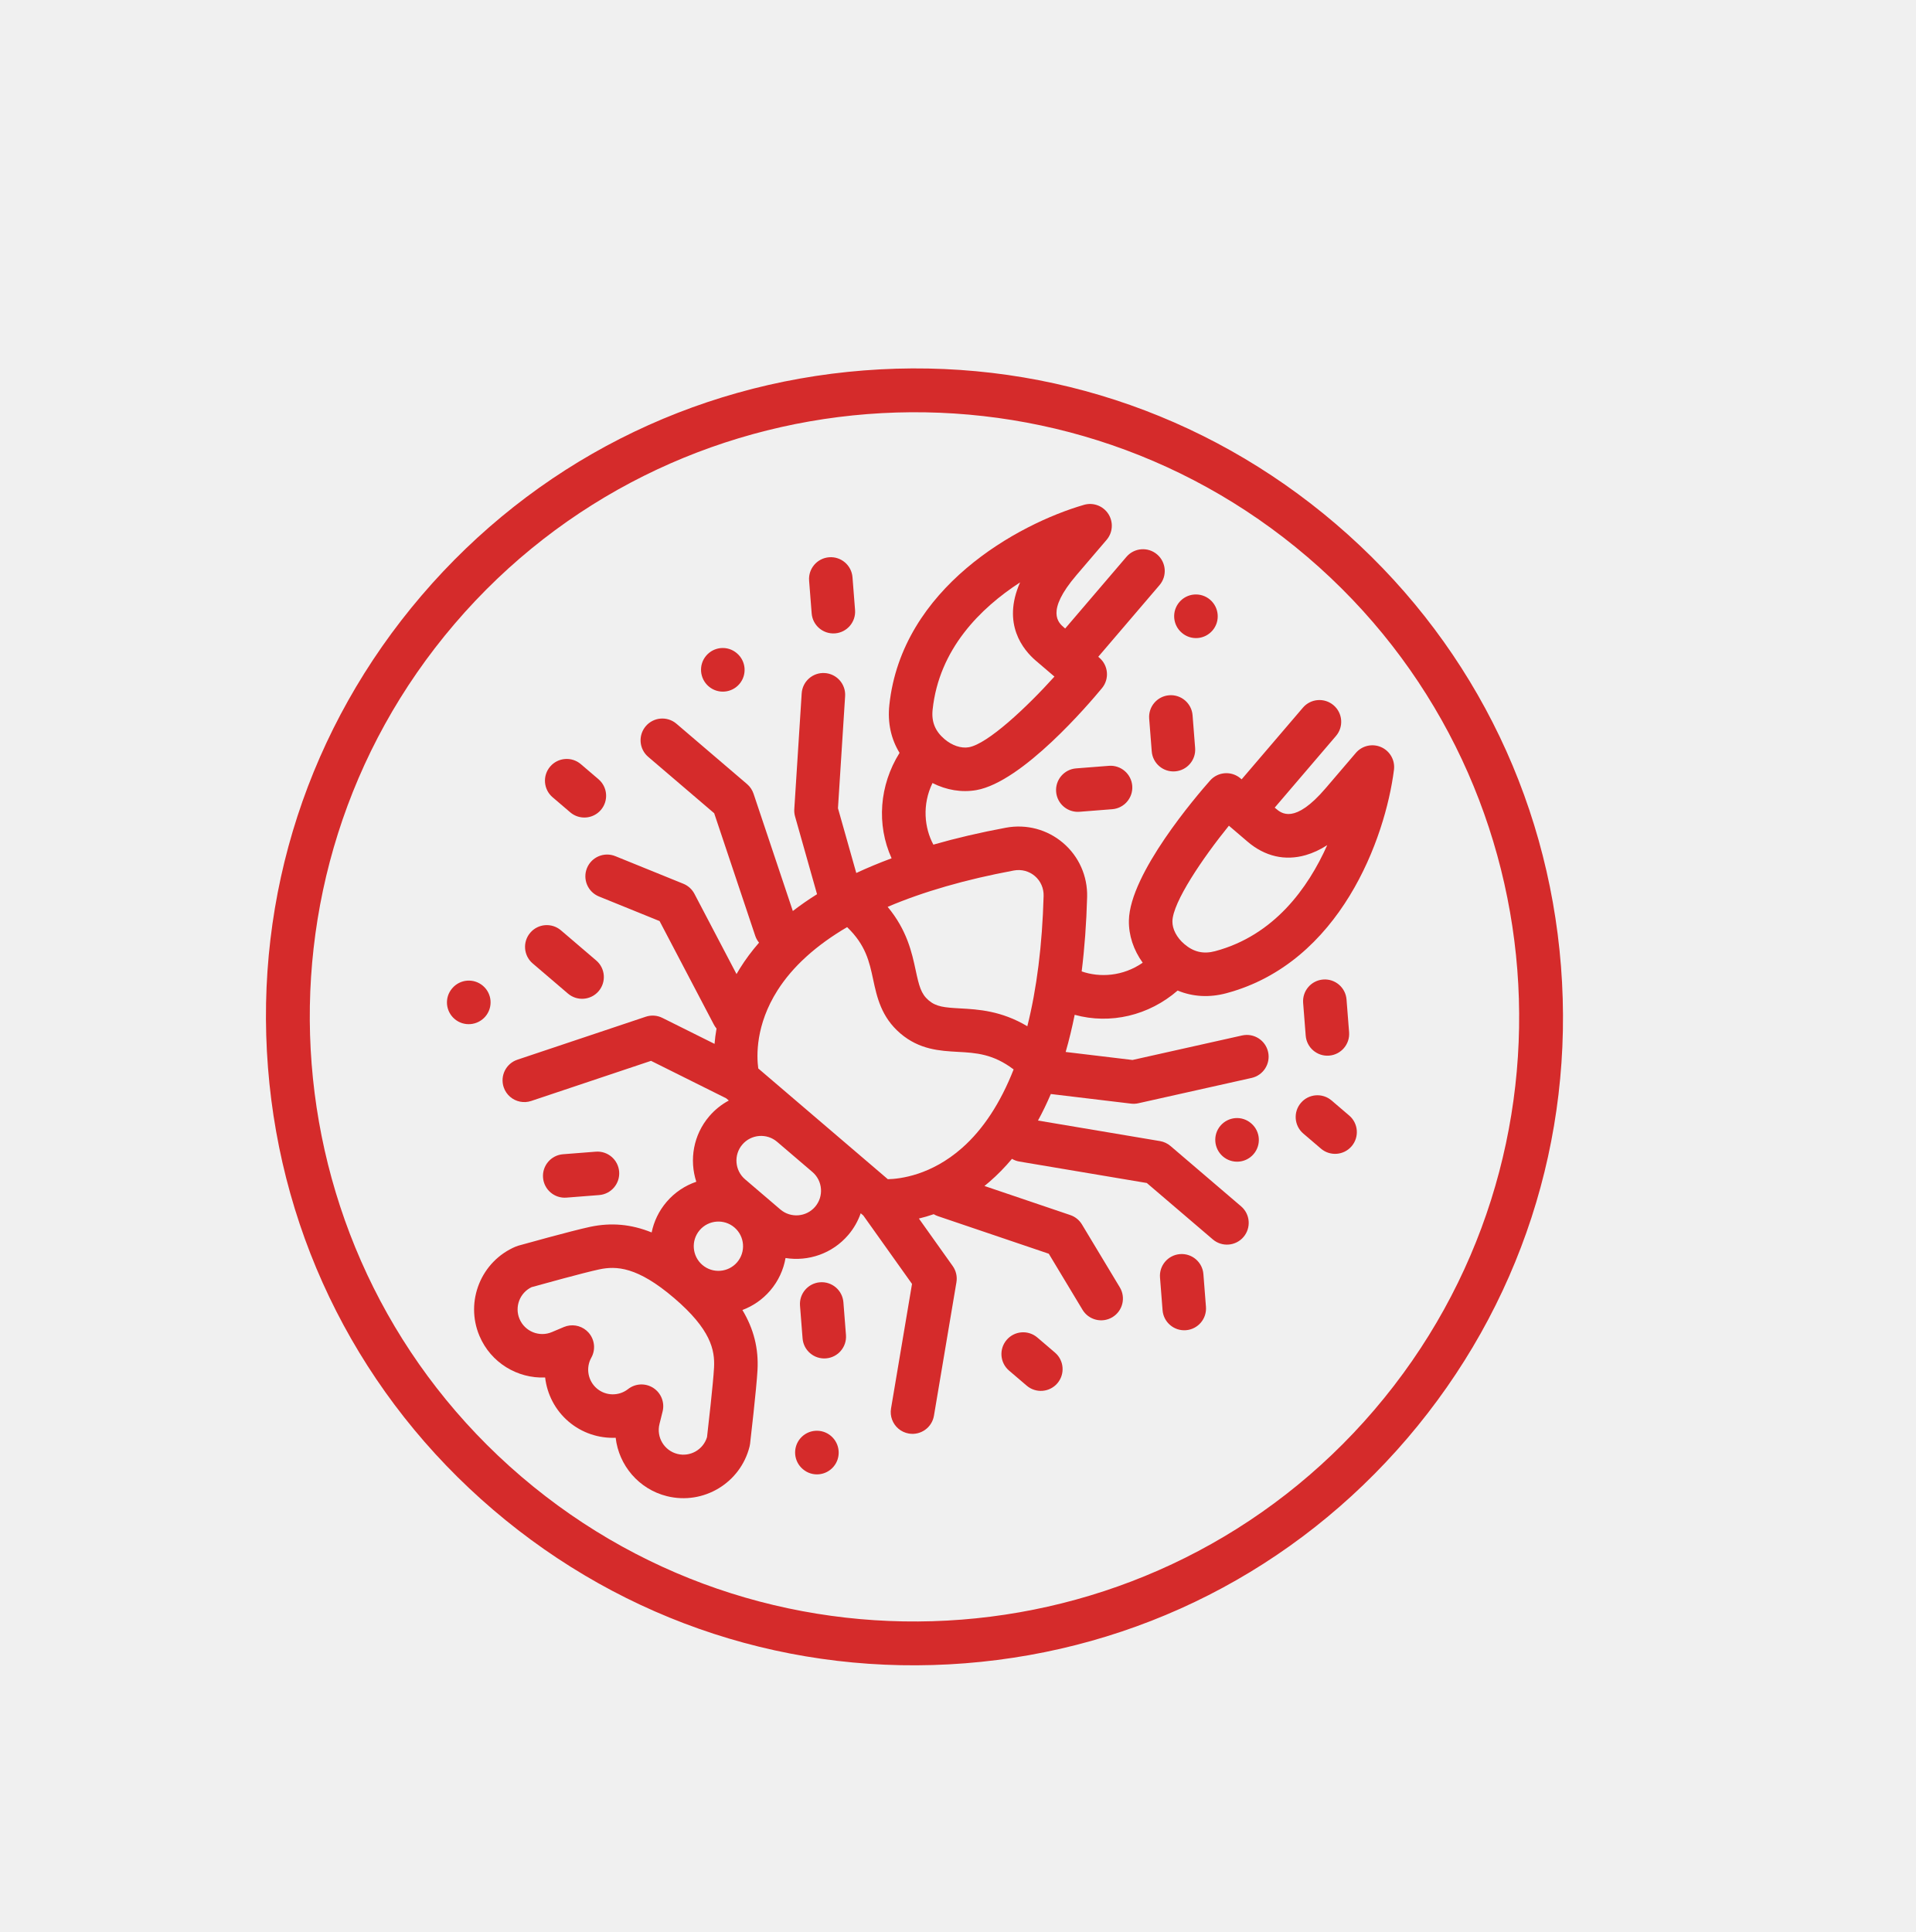
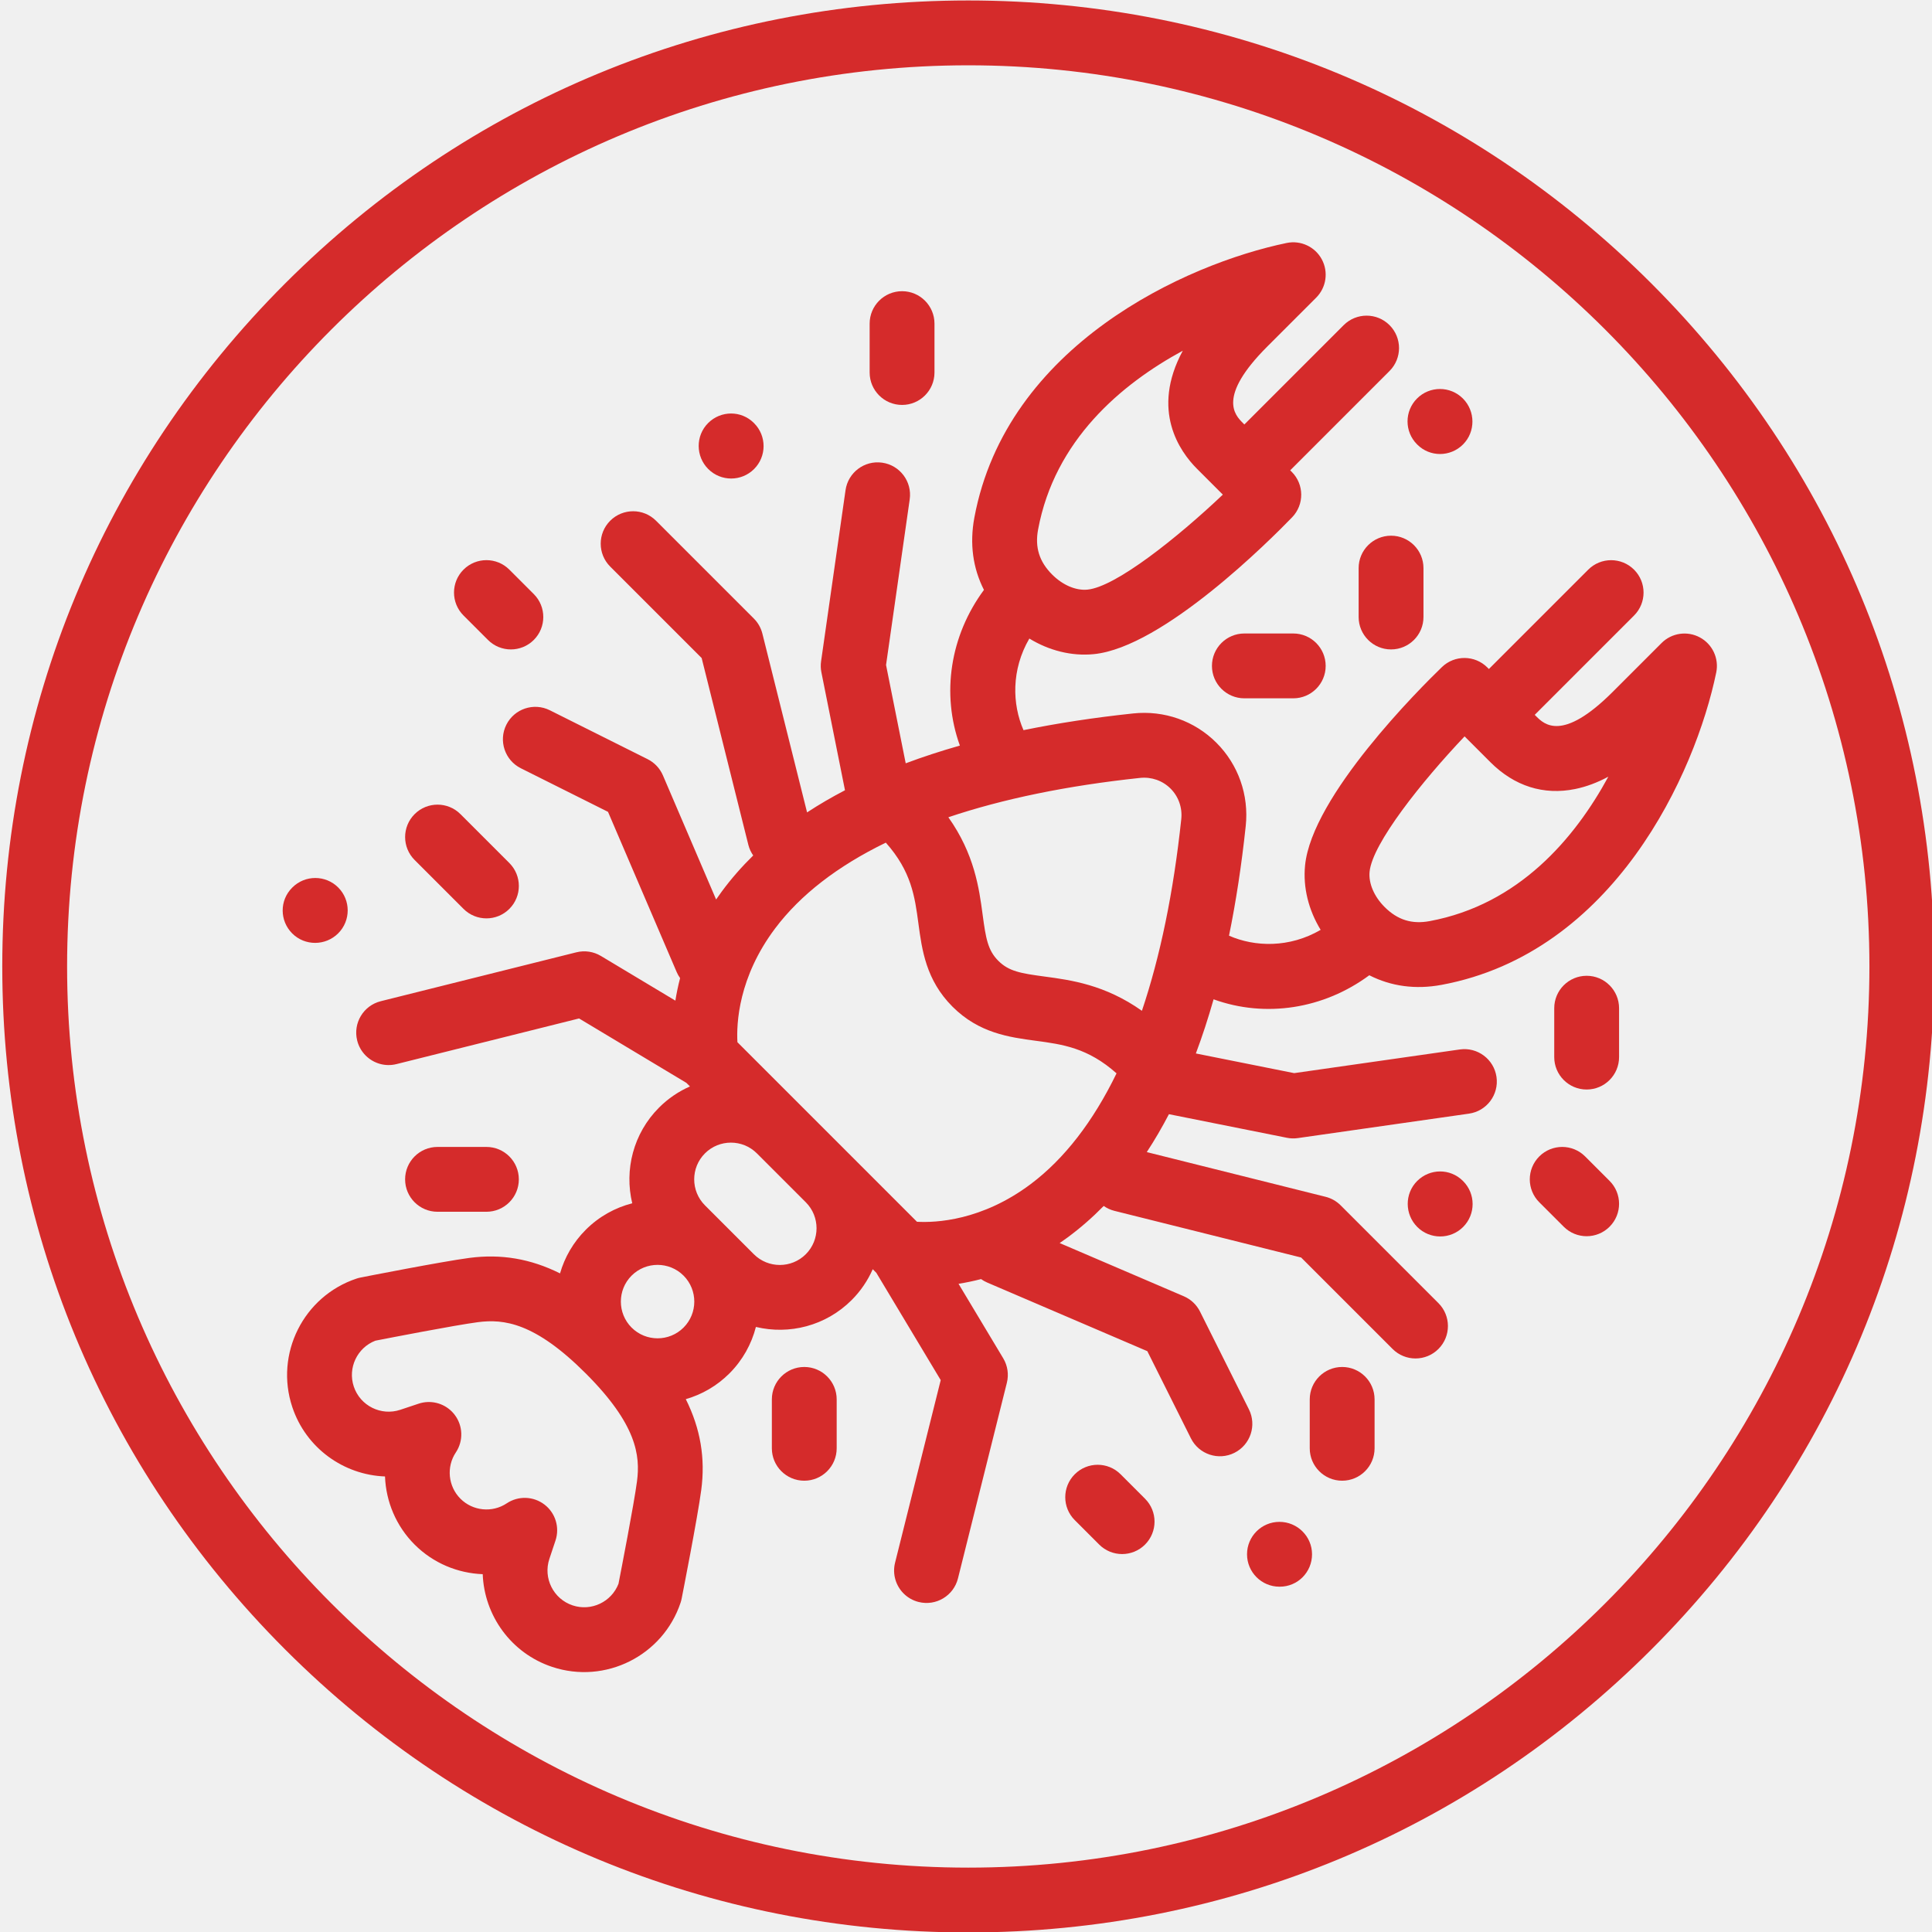
- <svg xmlns="http://www.w3.org/2000/svg" width="579" height="584" viewBox="0 0 579 584" fill="none">
+ <svg xmlns="http://www.w3.org/2000/svg" width="392" height="392" viewBox="0 0 392 392" fill="none">
  <g clip-path="url(#clip0)">
-     <path d="M471.793 292.08C467.707 239.886 443.541 192.408 403.746 158.39C363.95 124.373 313.29 107.889 261.096 111.975C208.903 116.06 161.425 140.227 127.408 180.022C93.39 219.818 76.906 270.478 80.992 322.671C85.078 374.865 109.244 422.343 149.039 456.36C188.835 490.378 239.495 506.862 291.689 502.776C343.882 498.69 391.36 474.524 425.377 434.729C459.395 394.933 475.879 344.273 471.793 292.08ZM157.587 446.361C80.95 380.852 71.896 265.207 137.407 188.569C202.917 111.932 318.562 102.88 395.198 168.389C471.835 233.899 480.889 349.544 415.378 426.181C349.868 502.819 234.223 511.871 157.587 446.361Z" fill="#D52B2B" />
-     <path d="M338.453 389.134L327.013 370.126C326.212 368.794 324.963 367.788 323.489 367.288L297.542 358.495C298.052 358.085 298.56 357.662 299.067 357.222C301.479 355.136 303.741 352.821 305.861 350.292C306.527 350.681 307.266 350.969 308.072 351.105L346.614 357.595L366.561 374.645C369.322 377.005 373.473 376.681 375.834 373.919C378.194 371.158 377.869 367.006 375.108 364.646L353.777 346.412C352.871 345.638 351.771 345.124 350.596 344.925L313.72 338.715C315.111 336.185 316.402 333.509 317.601 330.696L341.839 333.601C342.58 333.689 343.33 333.652 344.057 333.489L378.289 325.834C381.834 325.041 384.065 321.524 383.273 317.98C382.48 314.436 378.963 312.204 375.419 312.996L342.285 320.407L322.088 317.986C323.117 314.416 324.024 310.669 324.813 306.753C335.606 309.726 347.225 306.978 355.932 299.42C360.514 301.318 365.514 301.609 370.701 300.217C405.075 290.992 418.69 253.428 421.316 232.687C421.681 229.804 420.112 227.021 417.452 225.847C414.794 224.671 411.68 225.378 409.791 227.588L400.674 238.254C391.272 249.252 387.301 245.858 385.606 244.409L385.272 244.124L403.792 222.459C406.153 219.697 405.827 215.546 403.066 213.186C400.305 210.826 396.154 211.15 393.793 213.912L375.274 235.576L374.941 235.291C372.213 232.96 368.119 233.245 365.741 235.933C361.688 240.514 341.454 264.083 341.199 278.243C341.118 282.734 342.605 287.176 345.373 291.006C339.345 295.189 332.329 295.521 326.928 293.635C327.801 286.61 328.352 279.131 328.573 271.193C328.749 264.87 326.107 258.898 321.324 254.81C316.542 250.722 310.232 249.042 304.014 250.2C296.207 251.652 288.906 253.361 282.104 255.316C279.405 250.275 278.643 243.296 281.835 236.694C286.049 238.832 290.669 239.609 295.092 238.831C309.041 236.375 329.175 212.72 333.069 208.004C335.354 205.237 334.999 201.149 332.271 198.817L331.938 198.532L350.457 176.868C352.817 174.106 352.492 169.955 349.731 167.595C346.97 165.234 342.818 165.559 340.458 168.321L321.939 189.985L321.605 189.7C319.91 188.251 315.939 184.857 325.341 173.858L334.458 163.192C336.347 160.983 336.561 157.797 334.986 155.353C333.41 152.91 330.418 151.791 327.628 152.601C307.548 158.422 272.56 177.716 268.797 213.107C268.228 218.448 269.293 223.342 271.882 227.572C265.772 237.347 264.865 249.249 269.477 259.445C265.731 260.834 262.169 262.314 258.801 263.886L253.267 244.311L255.431 210.43C255.662 206.804 252.911 203.679 249.286 203.447C245.662 203.216 242.535 205.967 242.303 209.592L240.068 244.598C240.02 245.343 240.099 246.089 240.303 246.807L246.944 270.298C244.351 271.919 241.909 273.611 239.626 275.379L227.753 239.919C227.374 238.789 226.695 237.783 225.79 237.008L204.458 218.774C201.697 216.414 197.546 216.738 195.185 219.5C192.825 222.262 193.15 226.413 195.911 228.773L215.858 245.824L228.267 282.887C228.527 283.662 228.926 284.347 229.413 284.945C227.244 287.432 225.31 290.027 223.625 292.733C223.27 293.304 222.931 293.872 222.605 294.438L209.882 270.175C209.158 268.798 207.97 267.72 206.53 267.136L185.973 258.794C182.607 257.427 178.771 259.049 177.405 262.414C176.039 265.78 177.662 269.615 181.026 270.982L199.351 278.419L215.779 309.743C216.002 310.168 216.269 310.555 216.564 310.908C216.275 312.535 216.083 314.085 215.968 315.541L200.196 307.682C198.635 306.904 196.828 306.778 195.174 307.333L156.383 320.321C152.939 321.475 151.082 325.201 152.234 328.646C152.626 329.818 153.318 330.805 154.193 331.554C155.891 333.005 158.287 333.555 160.56 332.794L196.768 320.67L219.494 331.997L220.276 332.665C218.088 333.838 216.076 335.424 214.368 337.421C209.535 343.075 208.304 350.612 210.451 357.216C207.072 358.368 203.95 360.407 201.467 363.311C199.124 366.051 197.631 369.235 196.955 372.539C190.731 370.021 184.678 369.504 178.356 370.847C172.833 372.021 157.32 376.354 156.663 376.539C156.394 376.614 156.131 376.706 155.874 376.814C145.407 381.238 140.49 393.353 144.914 403.82C148.349 411.951 156.425 416.731 164.765 416.389C165.348 421.423 167.77 426.224 171.833 429.697C175.897 433.171 181.016 434.815 186.079 434.607C187.038 442.899 193.018 450.131 201.584 452.261C212.611 455.002 223.813 448.26 226.555 437.232C226.622 436.962 226.672 436.687 226.704 436.411C226.784 435.732 228.651 419.734 228.951 414.096C229.294 407.642 227.84 401.743 224.385 395.987C227.544 394.805 230.457 392.834 232.799 390.094C235.282 387.19 236.81 383.788 237.422 380.271C244.277 381.363 251.531 378.973 256.364 373.32C258.072 371.322 259.324 369.087 260.143 366.743L260.925 367.412L275.649 388.099L269.307 425.752C268.909 428.116 269.825 430.397 271.523 431.849C272.398 432.597 273.482 433.126 274.7 433.332C278.283 433.934 281.675 431.52 282.278 427.938L289.072 387.598C289.362 385.878 288.957 384.112 287.945 382.692L277.728 368.335C279.148 367.995 280.649 367.564 282.212 367.025C282.607 367.262 283.031 367.465 283.485 367.619L316.984 378.973L327.182 395.917C329.055 399.027 333.096 400.034 336.208 398.162C339.321 396.288 340.326 392.246 338.453 389.134ZM354.351 278.481C354.455 272.708 363.499 259.378 371.424 249.59L377.059 254.407C382.29 258.879 388.37 260.289 394.641 258.483C396.826 257.854 398.988 256.852 401.144 255.463C395.337 268.47 385.075 282.739 367.291 287.511C363.74 288.464 360.771 287.784 357.947 285.37C355.653 283.41 354.308 280.835 354.351 278.481ZM285.445 223.396C282.622 220.983 281.487 218.156 281.877 214.499C283.826 196.165 296.354 183.8 308.313 176.041C302.736 188.641 309.316 196.5 313.058 199.699L318.696 204.518C310.266 213.869 298.509 224.874 292.812 225.877C290.494 226.285 287.739 225.357 285.445 223.396ZM306.421 263.132C308.714 262.705 311.031 263.317 312.778 264.81C314.524 266.302 315.489 268.497 315.424 270.828C315.01 285.71 313.347 298.901 310.5 310.211C302.623 305.51 295.639 305.117 290.256 304.821C285.399 304.554 282.963 304.338 280.666 302.375C278.369 300.411 277.777 298.038 276.757 293.282C275.627 288.01 274.152 281.173 268.283 274.123C279.013 269.551 291.785 265.856 306.421 263.132ZM215.813 413.395C215.563 418.11 214.008 431.678 213.693 434.402C212.56 438.187 208.628 440.457 204.755 439.494C200.767 438.501 198.327 434.452 199.319 430.462L200.267 426.65C200.945 423.923 199.815 421.061 197.455 419.54C195.095 418.015 192.026 418.157 189.817 419.895C187.039 422.079 183.07 421.996 180.379 419.696C177.688 417.396 176.988 413.488 178.714 410.404C180.087 407.951 179.75 404.898 177.875 402.804C177.678 402.583 177.468 402.379 177.246 402.19C175.373 400.588 172.73 400.155 170.414 401.133L166.797 402.662C163.011 404.262 158.629 402.484 157.028 398.699C155.474 395.022 157.106 390.785 160.668 389.076C163.309 388.341 176.47 384.694 181.089 383.714C186.3 382.606 192.651 382.888 203.739 392.366C214.828 401.844 216.096 408.075 215.813 413.395ZM235.855 365.595L225.19 356.478C222.065 353.807 221.696 349.093 224.367 345.968C227.038 342.844 231.752 342.475 234.877 345.146L245.542 354.263C248.666 356.934 249.036 361.648 246.365 364.772C243.694 367.897 238.98 368.266 235.855 365.595ZM222.798 381.545C220.127 384.669 215.413 385.038 212.289 382.368C209.164 379.697 208.795 374.983 211.466 371.858C214.137 368.734 218.851 368.365 221.975 371.035C225.1 373.706 225.469 378.421 222.798 381.545ZM290.76 347.013C281.44 355.226 272.134 356.36 268.342 356.447L229.176 322.968C228.666 319.166 228.353 309.814 235.003 299.352C239.585 292.143 246.669 285.743 256.035 280.249C261.66 285.657 262.755 290.712 263.896 296.04C265.041 301.38 266.339 307.433 272.12 312.375C277.902 317.317 284.082 317.656 289.535 317.957C294.977 318.255 300.14 318.55 306.358 323.265C302.387 333.372 297.168 341.366 290.76 347.013Z" fill="#D52B2B" />
-     <path d="M335.14 231.492L325.249 232.266C321.627 232.55 318.921 235.715 319.205 239.336C319.346 241.147 320.209 242.729 321.488 243.822C322.768 244.916 324.465 245.522 326.275 245.38L336.166 244.606C339.788 244.321 342.493 241.156 342.21 237.535C341.926 233.915 338.76 231.209 335.14 231.492Z" fill="#D52B2B" />
-     <path d="M348.104 227.123C348.246 228.933 349.109 230.515 350.388 231.609C351.667 232.702 353.364 233.308 355.174 233.166C358.796 232.882 361.502 229.717 361.218 226.096L360.444 216.205C360.16 212.584 356.994 209.878 353.374 210.161C349.752 210.445 347.047 213.61 347.33 217.232L348.104 227.123Z" fill="#D52B2B" />
-     <path d="M357.182 191.269L357.235 191.315C359.996 193.675 364.121 193.328 366.482 190.566C368.842 187.804 368.49 183.63 365.729 181.27C362.968 178.91 358.817 179.234 356.456 181.996C354.095 184.758 354.421 188.909 357.182 191.269Z" fill="#D52B2B" />
-     <path d="M394.638 313.048C394.779 314.858 395.642 316.44 396.921 317.533C398.201 318.627 399.897 319.233 401.708 319.091C405.33 318.807 408.035 315.642 407.752 312.02L406.977 302.129C406.693 298.508 403.528 295.802 399.907 296.086C396.285 296.37 393.58 299.535 393.863 303.156L394.638 313.048Z" fill="#D52B2B" />
-     <path d="M378.171 339.577L378.117 339.531C375.356 337.171 371.232 337.518 368.871 340.28C366.51 343.041 366.862 347.215 369.623 349.576C372.385 351.936 376.536 351.611 378.897 348.85C381.257 346.088 380.932 341.937 378.171 339.577Z" fill="#D52B2B" />
-     <path d="M407.791 337.208L402.458 332.65C399.697 330.289 395.546 330.614 393.185 333.375C390.825 336.137 391.15 340.288 393.911 342.649L399.244 347.207C402.005 349.567 406.156 349.243 408.517 346.481C410.878 343.719 410.552 339.568 407.791 337.208Z" fill="#D52B2B" />
-     <path d="M363.716 385.13C363.432 381.51 360.266 378.804 356.646 379.087C353.024 379.371 350.318 382.536 350.602 386.158L351.376 396.049C351.518 397.859 352.38 399.441 353.66 400.534C354.939 401.628 356.636 402.234 358.446 402.092C362.068 401.808 364.773 398.643 364.49 395.022L363.716 385.13Z" fill="#D52B2B" />
-     <path d="M318.858 408.857L313.525 404.299C310.764 401.939 306.613 402.263 304.252 405.025C301.891 407.786 302.217 411.938 304.978 414.298L310.311 418.856C313.072 421.216 317.223 420.892 319.584 418.13C321.944 415.369 321.619 411.217 318.858 408.857Z" fill="#D52B2B" />
-     <path d="M247.841 387.604C244.219 387.888 241.514 391.053 241.797 394.675L242.572 404.566C242.713 406.376 243.576 407.958 244.855 409.051C246.135 410.145 247.832 410.751 249.642 410.609C253.264 410.325 255.969 407.16 255.686 403.539L254.911 393.647C254.627 390.028 251.461 387.321 247.841 387.604Z" fill="#D52B2B" />
-     <path d="M181.089 361.241C184.711 360.957 187.417 357.792 187.133 354.17C186.849 350.55 183.684 347.843 180.063 348.127L170.172 348.901C166.55 349.185 163.845 352.35 164.128 355.972C164.27 357.782 165.133 359.364 166.412 360.457C167.691 361.551 169.388 362.157 171.198 362.015L181.089 361.241Z" fill="#D52B2B" />
-     <path d="M180.931 299.609C183.292 296.848 182.966 292.696 180.205 290.336L169.54 281.219C166.778 278.859 162.627 279.183 160.266 281.945C157.906 284.707 158.231 288.858 160.992 291.218L171.658 300.335C174.419 302.695 178.57 302.371 180.931 299.609Z" fill="#D52B2B" />
-     <path d="M145.972 297.992C143.211 295.632 139.06 295.956 136.699 298.718L136.653 298.771C134.293 301.533 134.641 305.657 137.402 308.018C140.163 310.378 144.337 310.027 146.698 307.265C149.059 304.503 148.733 300.352 145.972 297.992Z" fill="#D52B2B" />
-     <path d="M180.892 235.547L175.559 230.988C172.798 228.628 168.647 228.953 166.286 231.714C163.925 234.476 164.251 238.627 167.012 240.987L172.345 245.546C175.106 247.906 179.257 247.582 181.618 244.82C183.978 242.058 183.653 237.907 180.892 235.547Z" fill="#D52B2B" />
-     <path d="M214.199 207.488C216.96 209.848 221.111 209.523 223.472 206.762C225.833 204 225.507 199.849 222.746 197.489L222.693 197.443C219.931 195.083 215.807 195.43 213.446 198.192C211.085 200.953 211.438 205.127 214.199 207.488Z" fill="#D52B2B" />
-     <path d="M245.319 185.41C245.461 187.22 246.324 188.802 247.603 189.895C248.882 190.989 250.579 191.595 252.389 191.453C256.011 191.169 258.717 188.004 258.433 184.383L257.659 174.491C257.375 170.87 254.209 168.164 250.589 168.448C246.967 168.732 244.262 171.897 244.545 175.518L245.319 185.41Z" fill="#D52B2B" />
-     <path d="M251.166 434.06C248.405 431.7 244.254 432.024 241.893 434.786C239.533 437.548 239.858 441.699 242.619 444.059L242.673 444.105C245.434 446.465 249.558 446.118 251.919 443.356C254.28 440.594 253.928 436.42 251.166 434.06Z" fill="#D52B2B" />
+     <path d="M335.05 57.503C298.031 20.484 248.811 0.096 196.458 0.096C144.105 0.096 94.885 20.484 57.866 57.503C20.847 94.522 0.46 143.742 0.46 196.095C0.46 248.448 20.847 297.667 57.866 334.686C94.885 371.706 144.105 392.093 196.458 392.093C248.811 392.093 298.031 371.706 335.05 334.686C372.069 297.667 392.456 248.448 392.456 196.095C392.456 143.742 372.069 94.522 335.05 57.503ZM196.458 378.939C95.638 378.939 13.614 296.916 13.614 196.095C13.614 95.273 95.638 13.251 196.458 13.251C297.279 13.251 379.302 95.273 379.302 196.095C379.302 296.916 297.279 378.939 196.458 378.939Z" fill="#D52B2B" />
+     <path d="M253.402 285.955L243.48 266.112C242.785 264.721 241.619 263.622 240.189 263.008L215.007 252.216C215.547 251.848 216.087 251.465 216.627 251.067C219.193 249.175 221.629 247.044 223.94 244.688C224.574 245.127 225.288 245.472 226.081 245.671L263.999 255.149L282.554 273.704C285.123 276.272 289.287 276.273 291.856 273.704C294.425 271.135 294.424 266.971 291.856 264.402L272.013 244.559C271.17 243.717 270.114 243.118 268.957 242.829L232.679 233.759C234.263 231.346 235.759 228.779 237.174 226.067L261.111 230.855C261.843 231.002 262.593 231.023 263.331 230.917L298.057 225.956C301.652 225.443 304.151 222.111 303.638 218.515C303.123 214.921 299.792 212.421 296.196 212.934L262.586 217.736L242.639 213.747C243.943 210.268 245.14 206.603 246.233 202.761C256.76 206.567 268.559 204.734 277.829 197.878C282.249 200.129 287.211 200.808 292.491 199.826C327.48 193.311 343.985 156.925 348.221 136.452C348.81 133.606 347.464 130.71 344.903 129.331C342.345 127.951 339.185 128.413 337.129 130.469L327.207 140.391C316.976 150.622 313.282 146.928 311.705 145.351L311.395 145.041L331.549 124.887C334.118 122.318 334.117 118.154 331.549 115.586C328.98 113.018 324.816 113.017 322.247 115.586L302.094 135.739L301.784 135.429C299.247 132.892 295.143 132.856 292.563 135.35C288.164 139.601 266.153 161.52 264.793 175.617C264.362 180.087 265.498 184.632 267.958 188.666C261.623 192.366 254.602 192.149 249.365 189.848C250.784 182.912 251.916 175.499 252.756 167.603C253.425 161.313 251.257 155.153 246.808 150.704C242.36 146.255 236.2 144.088 229.91 144.757C222.014 145.596 214.602 146.729 207.668 148.147C205.37 142.911 205.156 135.894 208.853 129.561C212.888 132.022 217.432 133.157 221.903 132.727C236 131.366 257.92 109.355 262.17 104.958C264.664 102.377 264.628 98.273 262.091 95.736L261.781 95.426L281.934 75.273C284.503 72.704 284.503 68.54 281.934 65.971C279.366 63.403 275.202 63.402 272.633 65.971L252.48 86.125L252.17 85.814C250.593 84.238 246.899 80.544 257.13 70.312L267.052 60.391C269.107 58.336 269.569 55.175 268.19 52.616C266.809 50.058 263.914 48.709 261.069 49.298C240.596 53.535 204.209 70.04 197.695 105.029C196.712 110.31 197.391 115.272 199.642 119.69C192.788 128.959 190.955 140.753 194.757 151.278C190.914 152.371 187.247 153.568 183.767 154.873L179.778 134.926L184.579 101.317C185.092 97.72 182.594 94.39 178.998 93.876C175.403 93.362 172.07 95.861 171.557 99.457L166.596 134.182C166.49 134.921 166.511 135.671 166.658 136.402L171.446 160.34C168.734 161.754 166.168 163.25 163.754 164.834L154.685 128.556C154.395 127.399 153.797 126.343 152.954 125.501L133.111 105.658C130.542 103.089 126.378 103.089 123.809 105.658C121.24 108.227 121.241 112.391 123.809 114.959L142.365 133.514L151.843 171.433C152.042 172.226 152.387 172.94 152.826 173.574C150.469 175.884 148.339 178.32 146.447 180.887C146.049 181.428 145.667 181.968 145.298 182.507L134.506 157.325C133.892 155.895 132.792 154.728 131.402 154.034L111.559 144.112C108.309 142.488 104.359 143.805 102.734 147.053C101.11 150.302 102.428 154.252 105.676 155.877L123.364 164.722L137.298 197.232C137.487 197.673 137.723 198.08 137.99 198.455C137.574 200.055 137.262 201.585 137.034 203.028L121.923 193.962C120.427 193.064 118.636 192.798 116.944 193.222L77.257 203.143C73.734 204.024 71.592 207.595 72.472 211.119C72.771 212.317 73.383 213.356 74.197 214.17C75.777 215.75 78.123 216.485 80.448 215.903L117.492 206.643L139.265 219.708L139.992 220.436C137.719 221.435 135.589 222.858 133.731 224.716C128.472 229.975 126.656 237.394 128.281 244.145C124.823 245.029 121.55 246.818 118.849 249.52C116.299 252.069 114.562 255.126 113.63 258.368C107.622 255.372 101.627 254.384 95.22 255.23C89.623 255.969 73.819 259.078 73.149 259.211C72.875 259.265 72.606 259.336 72.341 259.424C61.561 263.018 55.713 274.712 59.307 285.492C62.097 293.866 69.775 299.262 78.117 299.572C78.305 304.636 80.344 309.611 84.124 313.391C87.904 317.172 92.88 319.21 97.943 319.398C98.253 327.739 103.65 335.416 112.023 338.208C122.803 341.801 134.497 335.954 138.091 325.174C138.179 324.91 138.251 324.639 138.304 324.366C138.436 323.696 141.546 307.893 142.285 302.295C143.132 295.887 142.143 289.893 139.147 283.885C142.389 282.953 145.446 281.216 147.995 278.667C150.697 275.965 152.486 272.693 153.371 269.234C160.12 270.858 167.538 269.041 172.797 263.782C174.655 261.924 176.079 259.794 177.078 257.521L177.805 258.249L190.87 280.022L181.609 317.065C181.028 319.391 181.762 321.737 183.342 323.317C184.157 324.131 185.196 324.742 186.394 325.042C189.919 325.923 193.489 323.781 194.37 320.257L204.291 280.57C204.715 278.878 204.448 277.086 203.551 275.591L194.485 260.48C195.927 260.252 197.458 259.94 199.058 259.524C199.433 259.791 199.84 260.027 200.28 260.216L232.791 274.15L241.635 291.838C243.261 295.084 247.211 296.404 250.459 294.78C253.709 293.155 255.026 289.203 253.402 285.955ZM277.887 176.88C278.441 171.133 288.497 158.549 297.162 149.41L302.404 154.652C307.271 159.519 313.222 161.398 319.614 160.088C321.842 159.631 324.076 158.801 326.333 157.585C319.529 170.099 308.185 183.523 290.083 186.892C286.468 187.566 283.561 186.655 280.935 184.029C278.8 181.896 277.66 179.223 277.887 176.88ZM213.49 116.586C210.864 113.959 209.953 111.052 210.627 107.437C214.001 89.312 227.456 77.962 239.984 71.16C233.44 83.286 239.387 91.635 242.868 95.116L248.112 100.36C238.979 109.025 226.399 119.078 220.641 119.634C218.298 119.86 215.624 118.72 213.49 116.586ZM231.301 157.838C233.62 157.591 235.883 158.381 237.507 160.006C239.132 161.631 239.923 163.893 239.676 166.213C238.102 181.017 235.414 194.038 231.693 205.091C224.207 199.79 217.275 198.853 211.931 198.138C207.11 197.492 204.699 197.087 202.562 194.95C200.425 192.814 200.02 190.402 199.374 185.581C198.659 180.237 197.722 173.305 192.421 165.819C203.475 162.098 216.497 159.411 231.301 157.838ZM129.243 300.572C128.625 305.252 126.016 318.658 125.49 321.349C124.065 325.033 119.967 326.99 116.181 325.728C112.283 324.427 110.166 320.199 111.467 316.298L112.709 312.572C113.598 309.906 112.695 306.965 110.461 305.265C108.227 303.56 105.156 303.462 102.818 305.022C99.879 306.983 95.928 306.591 93.425 304.087C90.921 301.584 90.529 297.634 92.49 294.694C94.05 292.356 93.952 289.285 92.247 287.052C92.067 286.816 91.874 286.596 91.668 286.391C89.925 284.647 87.324 284.009 84.939 284.804L81.213 286.046C77.314 287.345 73.084 285.23 71.784 281.332C70.521 277.545 72.479 273.448 76.163 272.023C78.854 271.496 92.26 268.888 96.941 268.271C102.222 267.573 108.532 268.349 118.847 278.664C129.161 288.979 129.94 295.29 129.243 300.572ZM152.954 254.481L143.032 244.559C140.126 241.653 140.126 236.924 143.032 234.018C145.939 231.111 150.668 231.111 153.574 234.018L163.496 243.939C166.402 246.846 166.402 251.575 163.496 254.481C160.589 257.387 155.86 257.387 152.954 254.481ZM138.692 269.363C135.785 272.27 131.056 272.27 128.15 269.363C125.244 266.457 125.244 261.728 128.15 258.822C131.056 255.915 135.785 255.915 138.692 258.822C141.598 261.728 141.598 266.457 138.692 269.363ZM209.142 240.24C199.209 247.701 189.843 248.106 186.055 247.896L149.622 211.462C149.409 207.633 149.828 198.285 157.274 188.373C162.404 181.544 169.966 175.717 179.732 170.97C184.919 176.8 185.615 181.925 186.338 187.327C187.062 192.74 187.883 198.875 193.262 204.253C198.64 209.631 204.775 210.452 210.188 211.177C215.589 211.899 220.714 212.596 226.545 217.782C221.798 227.548 215.971 235.11 209.142 240.24Z" fill="#D52B2B" />
+     <path d="M262.401 128.534L252.48 128.534C248.846 128.535 245.902 131.479 245.902 135.112C245.902 136.927 246.639 138.572 247.829 139.762C249.019 140.952 250.663 141.688 252.479 141.688L262.401 141.688C266.034 141.688 268.978 138.744 268.978 135.111C268.977 131.48 266.032 128.535 262.401 128.534Z" fill="#D52B2B" />
+     <path d="M275.666 125.191C275.666 127.007 276.403 128.651 277.593 129.841C278.783 131.031 280.427 131.768 282.243 131.768C285.876 131.767 288.82 128.823 288.82 125.191L288.82 115.269C288.82 111.637 285.875 108.692 282.244 108.692C278.61 108.693 275.666 111.637 275.666 115.27L275.666 125.191Z" fill="#D52B2B" />
+     <path d="M287.514 90.155L287.564 90.204C290.132 92.773 294.272 92.749 296.841 90.18C299.41 87.611 299.384 83.422 296.816 80.853C294.247 78.285 290.083 78.284 287.514 80.853C284.945 83.422 284.946 87.586 287.514 90.155Z" fill="#D52B2B" />
+     <path d="M315.353 214.485C315.353 216.301 316.089 217.945 317.279 219.135C318.469 220.325 320.114 221.062 321.93 221.062C325.563 221.061 328.507 218.117 328.507 214.484L328.507 204.563C328.506 200.931 325.561 197.986 321.93 197.986C318.297 197.987 315.353 200.931 315.353 204.564L315.353 214.485Z" fill="#D52B2B" />
+     <path d="M296.866 239.648L296.816 239.599C294.248 237.03 290.109 237.054 287.54 239.623C284.971 242.192 284.996 246.381 287.564 248.95C290.133 251.518 294.297 251.519 296.866 248.95C299.435 246.381 299.434 242.217 296.866 239.648Z" fill="#D52B2B" />
+     <path d="M326.58 239.599L321.619 234.638C319.051 232.069 314.887 232.069 312.318 234.638C309.749 237.207 309.75 241.371 312.318 243.939L317.279 248.9C319.847 251.468 324.011 251.469 326.58 248.9C329.149 246.331 329.149 242.167 326.58 239.599Z" fill="#D52B2B" />
+     <path d="M278.9 283.935C278.899 280.303 275.954 277.358 272.323 277.358C268.69 277.359 265.745 280.303 265.745 283.935L265.745 293.857C265.745 295.673 266.482 297.317 267.672 298.507C268.862 299.697 270.507 300.434 272.322 300.434C275.955 300.433 278.9 297.489 278.9 293.856L278.9 283.935Z" fill="#D52B2B" />
+     <path d="M232.327 304.089L227.367 299.128C224.798 296.559 220.634 296.559 218.065 299.128C215.496 301.697 215.497 305.861 218.065 308.429L223.026 313.39C225.594 315.959 229.758 315.959 232.327 313.39C234.896 310.821 234.896 306.657 232.327 304.089Z" fill="#D52B2B" />
+     <path d="M163.185 277.358C159.552 277.358 156.608 280.303 156.608 283.935L156.608 293.857C156.608 295.672 157.345 297.317 158.535 298.507C159.725 299.697 161.369 300.433 163.185 300.433C166.818 300.433 169.762 297.489 169.762 293.856L169.762 283.934C169.762 280.304 166.816 277.358 163.185 277.358Z" fill="#D52B2B" />
+     <path d="M98.694 245.866C102.327 245.865 105.271 242.921 105.271 239.289C105.271 235.657 102.326 232.712 98.695 232.712L88.773 232.712C85.14 232.712 82.196 235.657 82.196 239.289C82.196 241.105 82.932 242.749 84.122 243.939C85.312 245.129 86.957 245.866 88.772 245.866L98.694 245.866Z" fill="#D52B2B" />
+     <path d="M103.348 184.41C105.917 181.841 105.916 177.677 103.348 175.109L93.426 165.187C90.858 162.619 86.694 162.618 84.125 165.187C81.556 167.756 81.556 171.92 84.125 174.489L94.046 184.41C96.615 186.979 100.779 186.979 103.348 184.41Z" fill="#D52B2B" />
+     <path d="M68.621 180.069C66.052 177.501 61.888 177.5 59.319 180.069L59.269 180.119C56.7 182.688 56.726 186.827 59.294 189.395C61.863 191.964 66.051 191.94 68.62 189.371C71.189 186.802 71.189 182.638 68.621 180.069Z" fill="#D52B2B" />
+     <path d="M108.307 120.54L103.346 115.579C100.778 113.011 96.614 113.01 94.045 115.579C91.475 118.148 91.476 122.312 94.045 124.881L99.005 129.841C101.574 132.41 105.738 132.41 108.307 129.841C110.876 127.272 110.875 123.108 108.307 120.54Z" fill="#D52B2B" />
+     <path d="M143.702 95.165C146.271 97.734 150.435 97.734 153.004 95.165C155.573 92.596 155.572 88.432 153.004 85.864L152.954 85.814C150.386 83.246 146.246 83.27 143.677 85.839C141.108 88.408 141.134 92.597 143.702 95.165Z" fill="#D52B2B" />
+     <path d="M176.45 75.584C176.45 77.399 177.187 79.044 178.377 80.234C179.567 81.424 181.212 82.16 183.027 82.16C186.66 82.16 189.605 79.215 189.605 75.583L189.605 65.661C189.604 62.029 186.659 59.084 183.028 59.084C179.395 59.085 176.45 62.029 176.45 65.662L176.45 75.584Z" fill="#D52B2B" />
+     <path d="M259.599 308.783C255.966 308.783 253.021 311.727 253.021 315.36C253.021 318.993 255.966 321.937 259.599 321.937H259.669C263.301 321.937 266.211 318.993 266.211 315.36C266.211 311.727 263.231 308.783 259.599 308.783Z" fill="#D52B2B" />
  </g>
  <defs>
    <clipPath id="clip0">
-       <rect width="391.996" height="432.325" fill="white" transform="translate(280.965 0.382324) rotate(40.524)" />
+       <rect width="392" height="392" fill="white" />
    </clipPath>
  </defs>
</svg>
